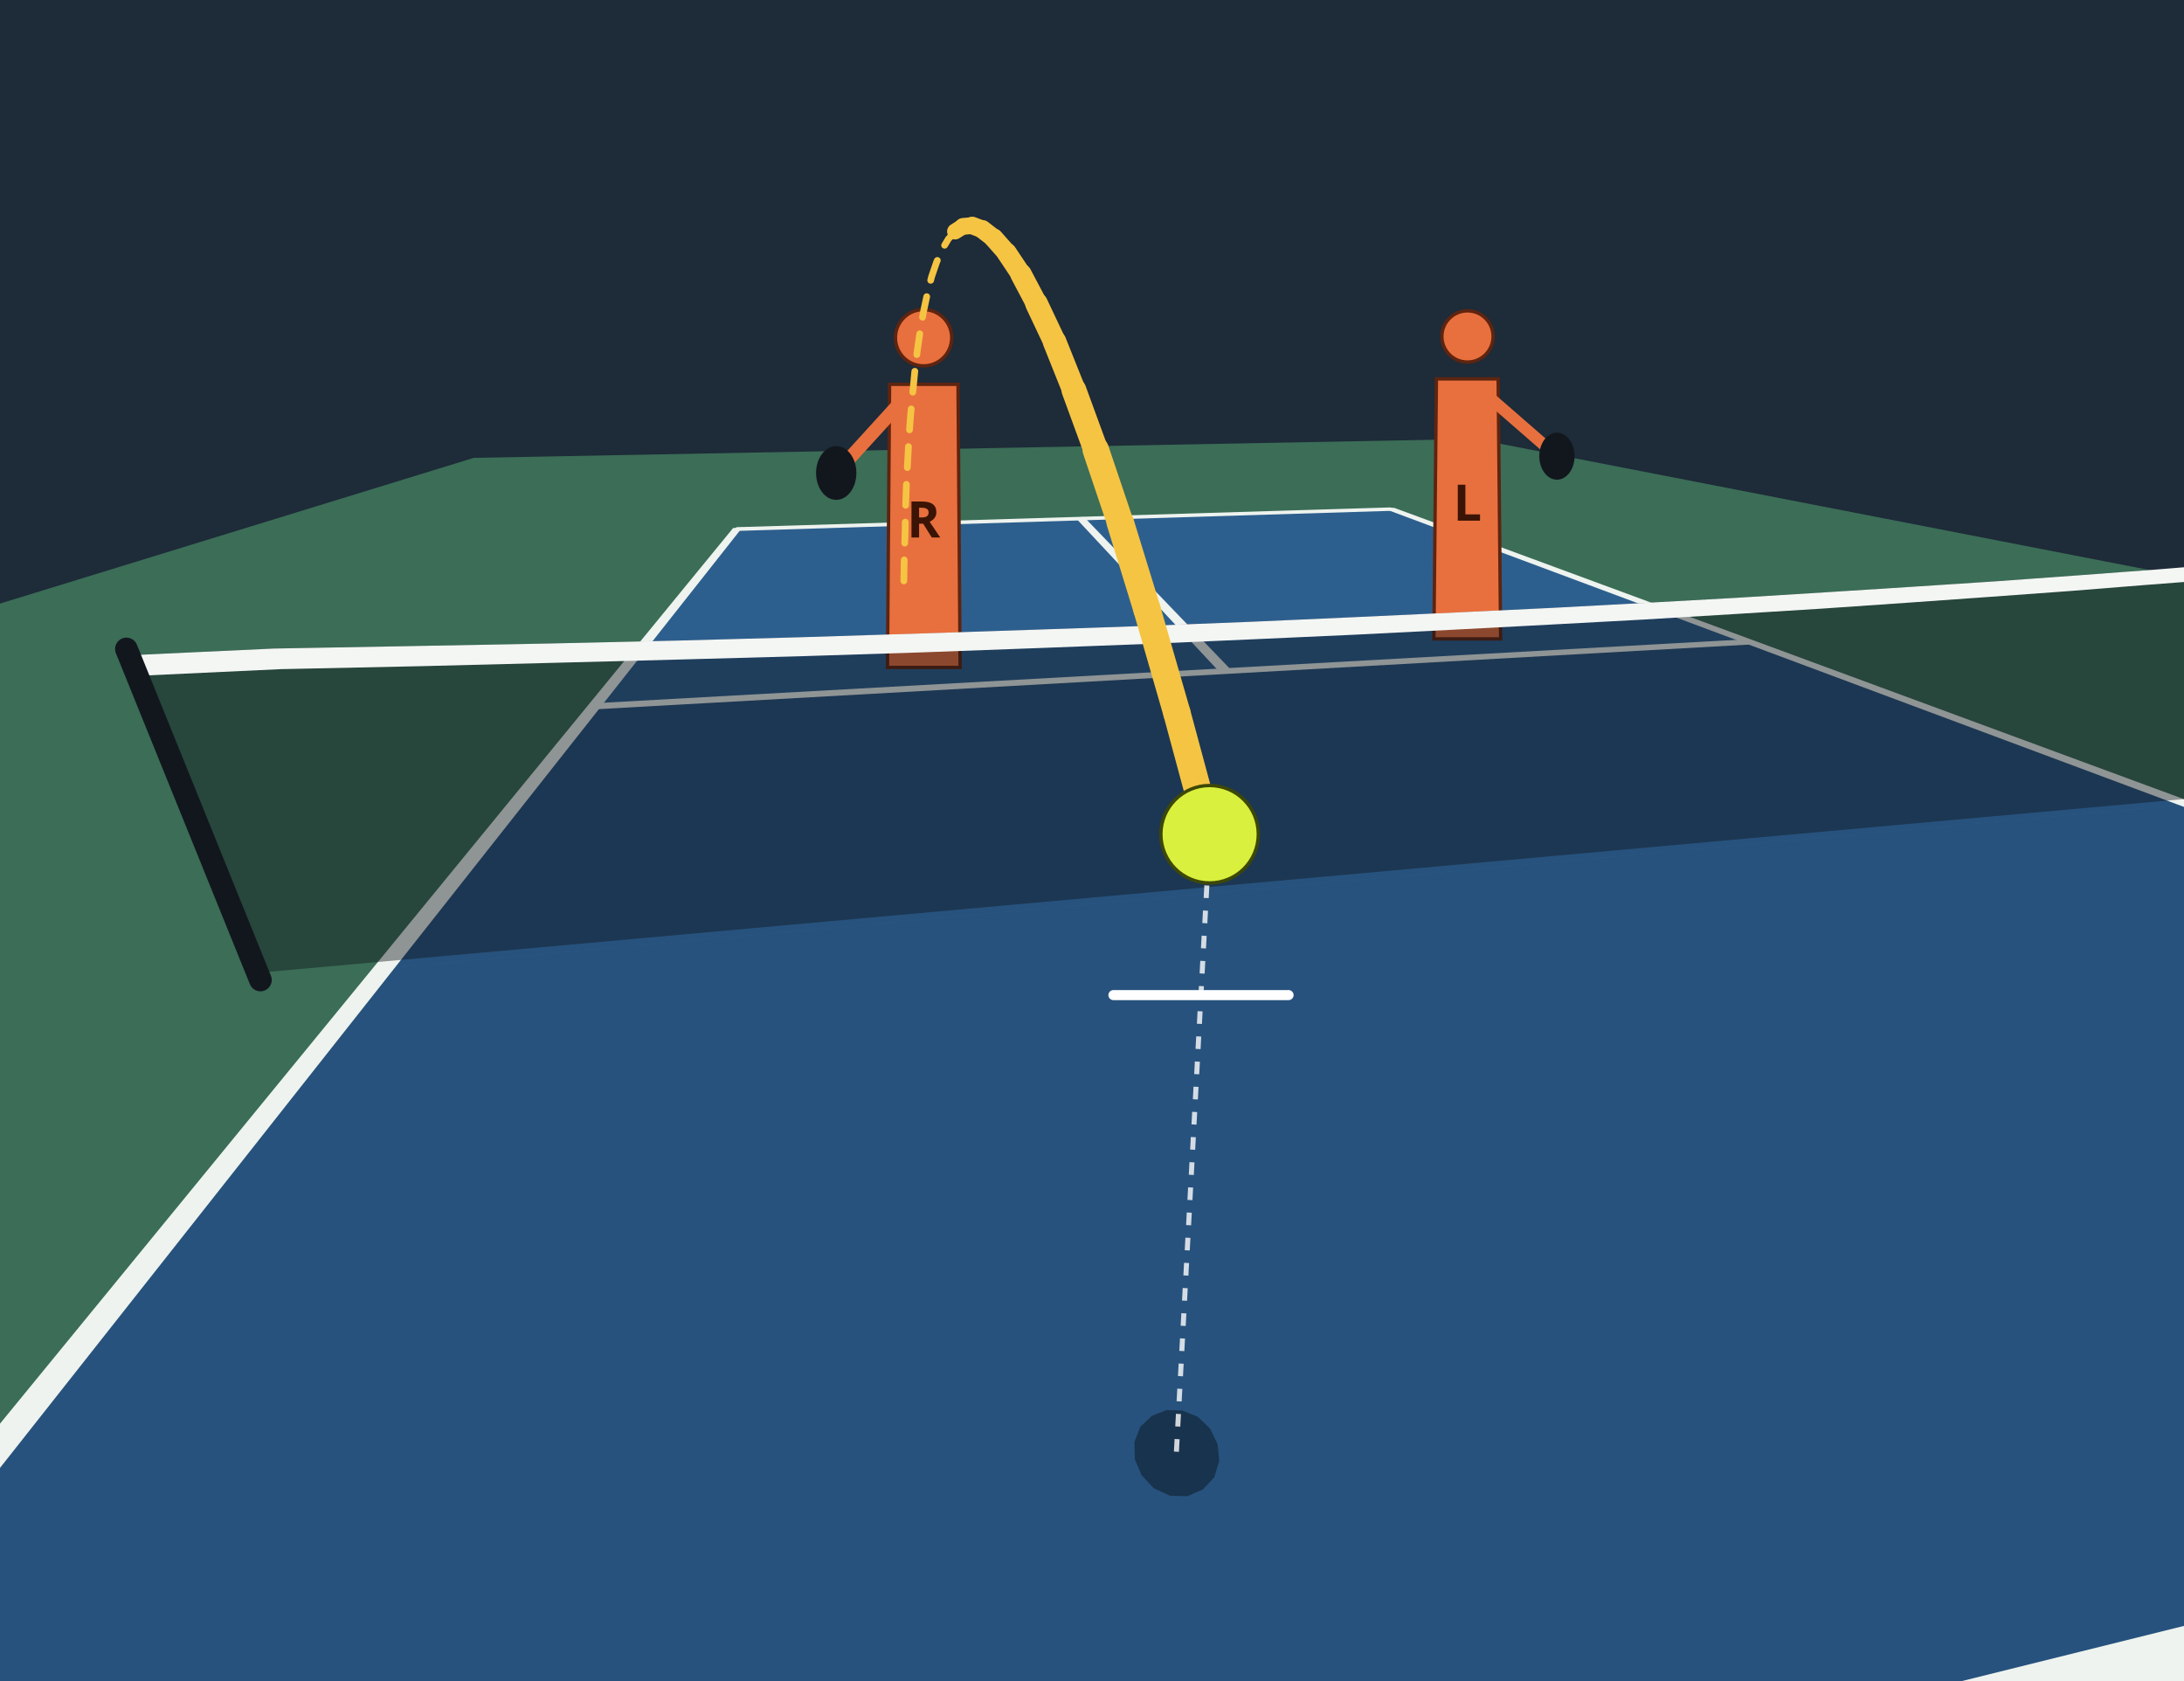
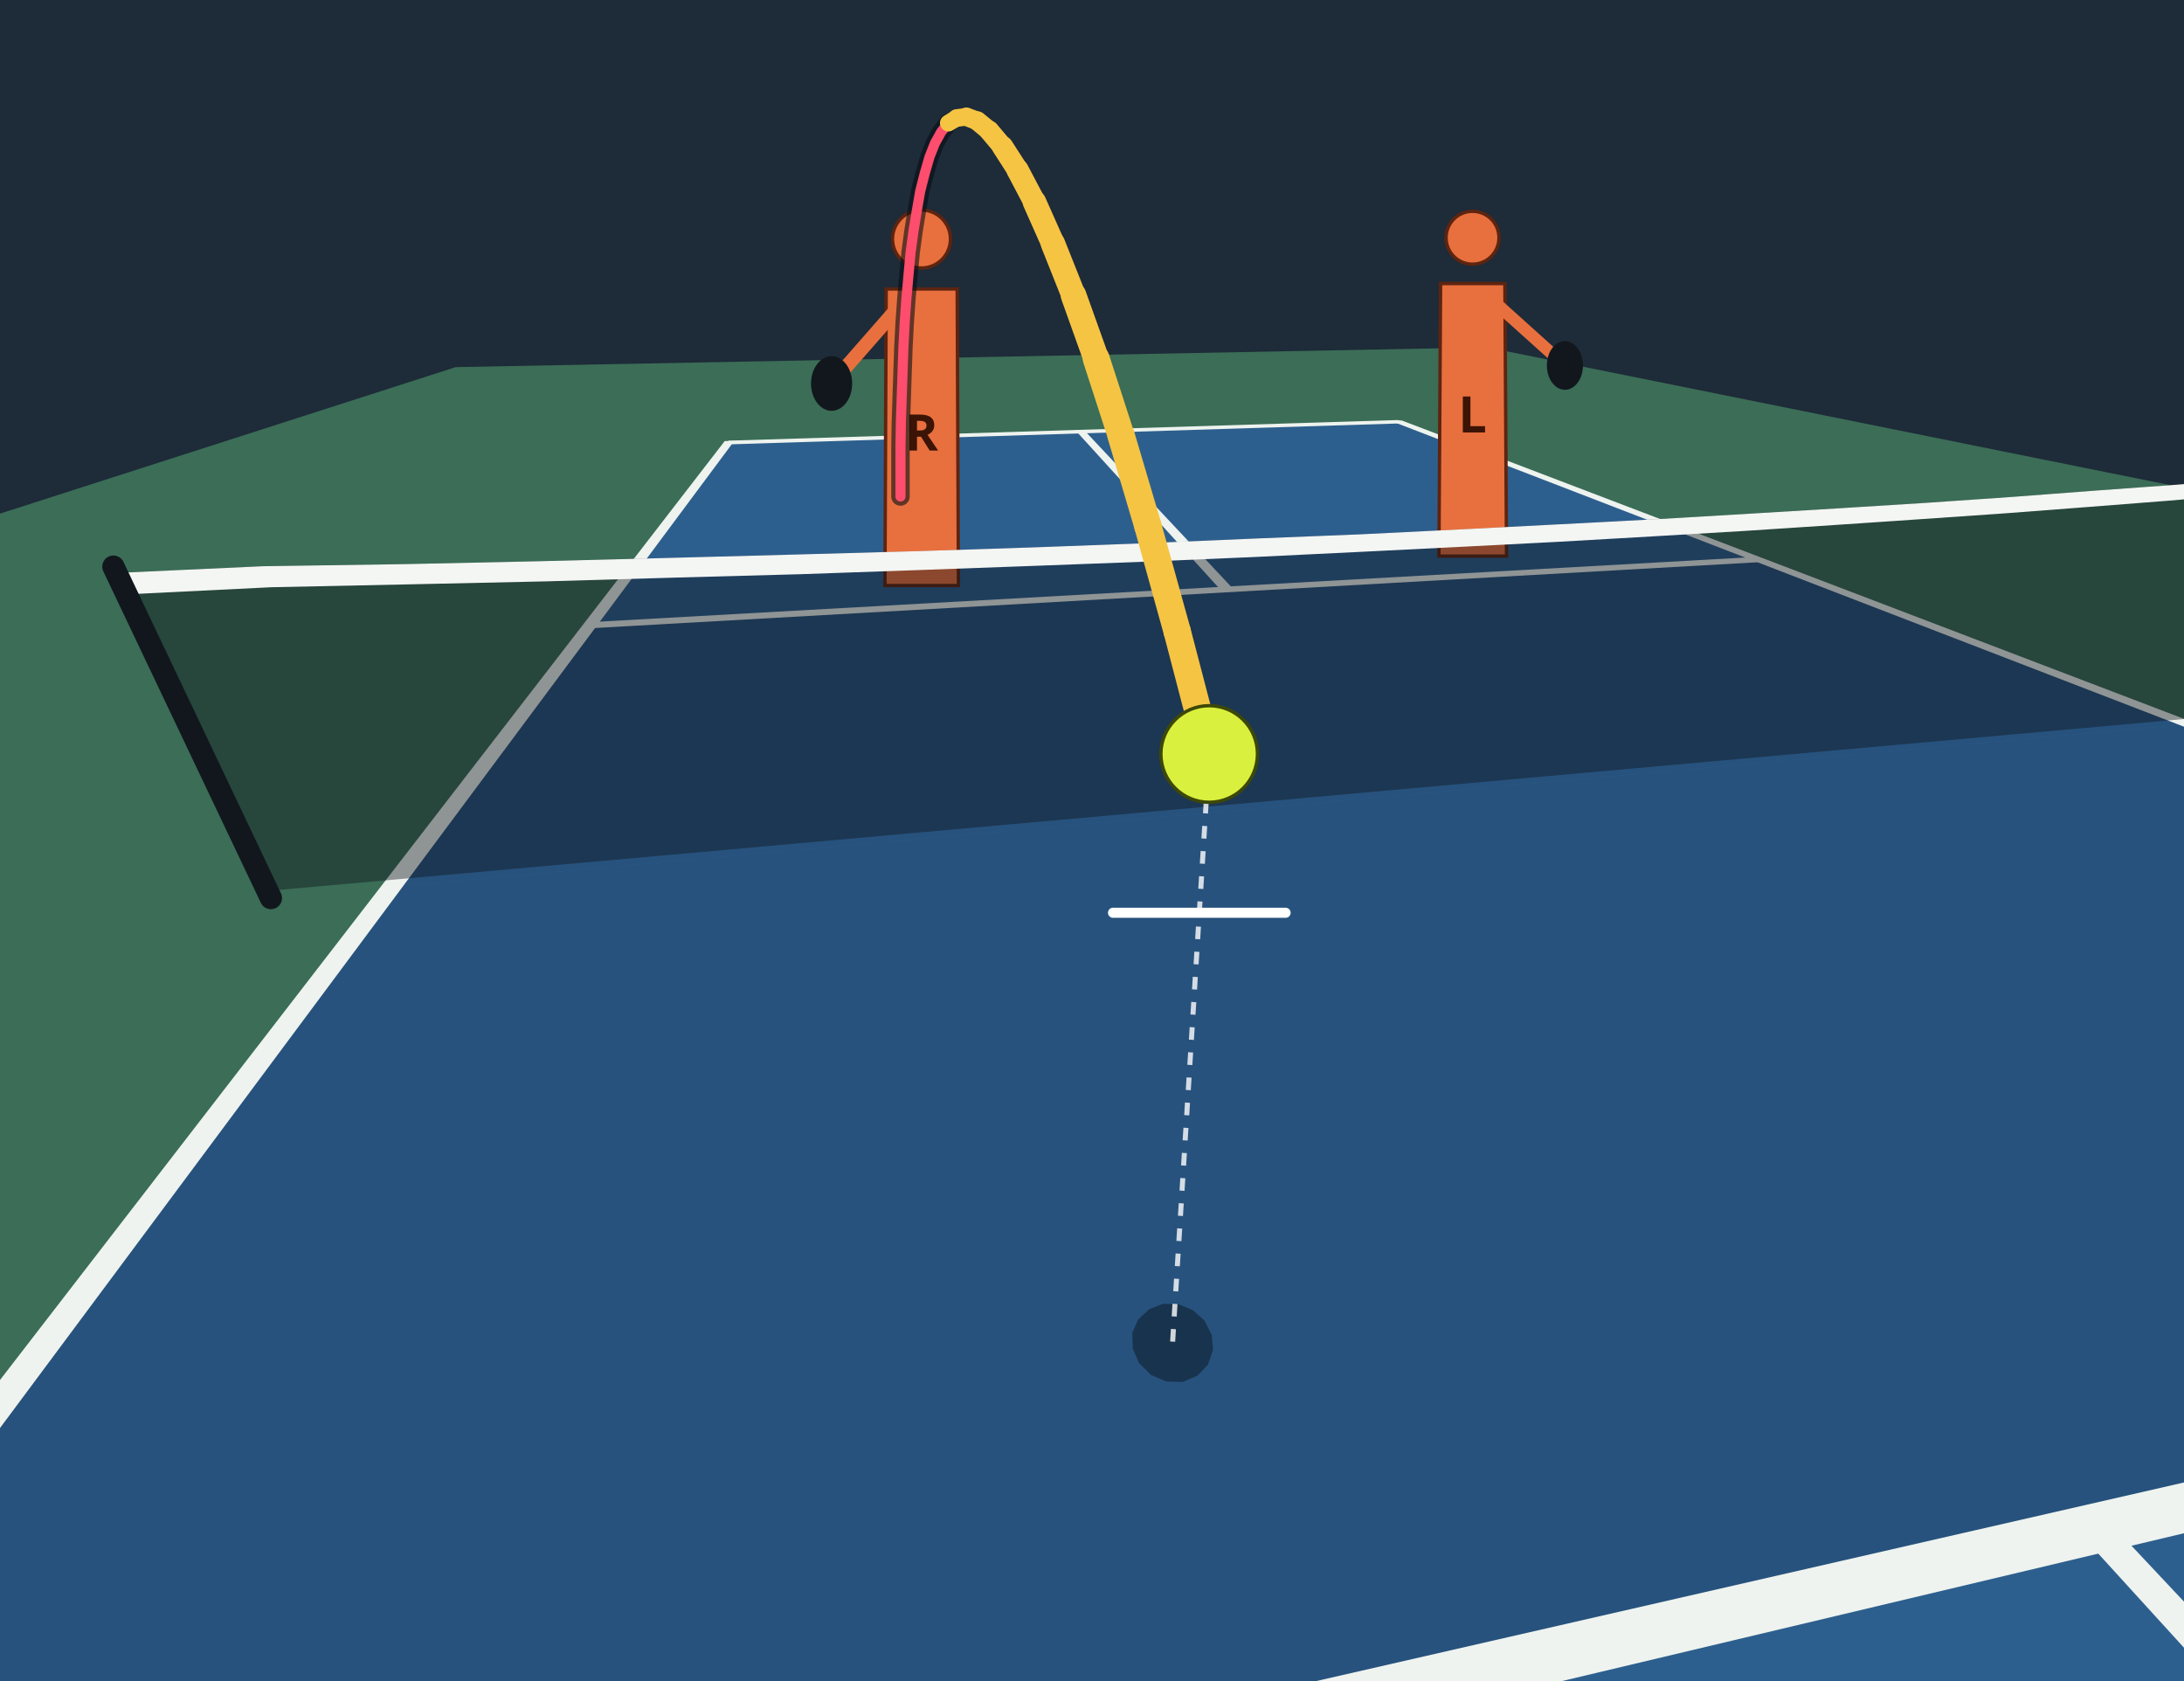
<svg xmlns="http://www.w3.org/2000/svg" class="piq-svg piq-fp" viewBox="0 0 520 400" role="img" aria-label="Court view from your position">
  <style>
.piq-svg{font-family:"Barlow Semi Condensed", "Barlow", system-ui, sans-serif}
.piq-backdrop{fill:#1E2B38}
.piq-surround{fill:#3B6D57}
.piq-surface{fill:#2D5F8E}
.piq-kitchen{fill:#27527D}
.piq-line{fill:#EEF3EF;stroke:#EEF3EF;stroke-width:.6}
.piq-td-line{stroke:#EEF3EF;fill:none}
.piq-net-mesh{fill:rgba(12, 18, 24, 0.42)}
.piq-net-tape{fill:#F4F6F4}
.piq-net-post{stroke:#12171D;stroke-linecap:round}
.piq-td-net{stroke:#F4F6F4;stroke-linecap:round}
.piq-player-us{fill:#F3F2EC;stroke:#1B2A3A;stroke-width:.8}
.piq-player-them{fill:#E8703E;stroke:#5E2410;stroke-width:.8}
.piq-arm-us{stroke:#F3F2EC;fill:none}
.piq-arm-them{stroke:#E8703E;fill:none}
.piq-label-us{fill:#1B2A3A;font-weight:600;font-size:12px}
.piq-label-them{fill:#3B1405;font-weight:600;font-size:12px}
.piq-paddle{fill:#12171D}
.piq-ball{fill:#D9F03E;stroke:#3D4806;stroke-width:.8}
.piq-ball-shadow{fill:rgba(0, 0, 0, 0.38)}
.piq-stalk{stroke:rgba(255, 255, 255, 0.8);stroke-width:1.2;stroke-dasharray:3 3;fill:none}
.piq-tick{stroke:#FFFFFF;stroke-width:2.4;stroke-linecap:round}
.piq-path{stroke:#F5C443;fill:none;stroke-linecap:round}
- .piq-path-far{stroke-dasharray:5 4}
+ .piq-path-far{stroke:#FF4D6D;stroke-linejoin:round}
+ .piq-path-casing{stroke:rgba(8, 14, 22, 0.6);fill:none;stroke-linecap:round;stroke-linejoin:round}
.piq-answer{stroke:#5FE3A8;fill:none;stroke-width:3;stroke-linecap:round}
.piq-answer-zone{fill:rgba(95, 227, 168, 0.3);stroke:#5FE3A8;stroke-width:1.2;stroke-dasharray:4 3}
.piq-arrowhead{fill:#5FE3A8}
.piq-fov{fill:rgba(255, 255, 255, 0.2)}
.piq-cam{fill:#FFFFFF;stroke:#1E2B38;stroke-width:1}
.piq-annot{fill:#EEF3EF;font-weight:600;font-size:11px}
.piq-annot-line{stroke:#EEF3EF;fill:none}
.piq-reveal{opacity:0;transition:opacity .25s ease}
.is-revealed .piq-reveal,.piq-reveal.is-on{opacity:1}
@media (prefers-reduced-motion: reduce){.piq-reveal{transition:none}}
</style>
  <defs>
    <marker id="piq-ah-fp2" viewBox="0 0 10 10" refX="7" refY="5" markerWidth="4" markerHeight="4" orient="auto-start-reverse">
      <path class="piq-arrowhead" d="M0,0 L10,5 L0,10 z" />
    </marker>
  </defs>
  <rect class="piq-backdrop" x="0" y="0" width="520" height="400" />
-   <polygon class="piq-surround" points="14513.9,2858.5 351.3,104.5 112.8,109 -8827.2,2858.5" />
-   <polygon class="piq-surface" points="7706,2857.5 331.3,121.3 175.4,126 -2019.5,2857.5" />
-   <polygon class="piq-kitchen" points="-183.3,572.4 844.7,311.7 520.6,191.5 91.3,230.6" />
-   <polygon class="piq-kitchen" points="91.3,230.6 520.6,191.5 416.5,152.9 141.5,168.2" />
-   <polygon class="piq-line" points="175.5,125.8 331,121.1 331.6,121.3 175.3,126.1" />
-   <polygon class="piq-line" points="-2060.1,2855.9 174.7,126 176.1,125.9 -1979,2855.9" />
-   <polygon class="piq-line" points="7665.4,2855.9 330.7,121.2 331.9,121.2 7746.4,2855.9" />
-   <polygon class="piq-line" points="-173.2,559.5 836.9,308.7 852.8,314.6 -194.3,585.8" />
-   <polygon class="piq-line" points="141.9,167.7 415.7,152.5 417.4,153.1 141.2,168.6" />
-   <polygon class="piq-line" points="2802.6,2855.9 510.9,396.3 518.4,394.4 2883.7,2855.9" />
-   <polygon class="piq-line" points="290.6,159.8 256.7,123.5 258,123.4 292.9,159.7" />
+   <polygon class="piq-surround" points="14555.8,2946.2 354.1,82.7 108.5,87.4 -8785.3,2946.2" />
+   <polygon class="piq-surface" points="7747.9,2945.1 333.1,100.4 173.5,105.4 -1977.6,2945.1" />
+   <polygon class="piq-kitchen" points="-134.2,511.4 822.9,288.3 520.8,172.4 93.3,211.1" />
+   <polygon class="piq-kitchen" points="93.3,211.1 520.8,172.4 418.7,133.2 140.5,148.9" />
+   <polygon class="piq-line" points="173.6,105.2 332.8,100.3 333.4,100.5 173.4,105.5" />
+   <polygon class="piq-line" points="-2018.2,2943.5 172.7,105.3 174.2,105.3 -1937.2,2943.5" />
+   <polygon class="piq-line" points="7707.3,2943.5 332.5,100.4 333.7,100.4 7788.3,2943.5" />
+   <polygon class="piq-line" points="-126.6,501.2 816,285.5 830.2,291 -142.4,522.1" />
+   <polygon class="piq-line" points="140.8,148.4 417.9,132.9 419.5,133.5 140.1,149.3" />
+   <polygon class="piq-line" points="2844.5,2943.5 495.2,364.6 502.4,363 2925.6,2943.5" />
+   <polygon class="piq-line" points="291,140.4 256.7,102.7 258,102.7 293.3,140.3" />
  <g class="piq-person">
-     <polygon class="piq-player-them" points="341.4,152.1 357.3,152.1 356.7,90.2 342,90.2" />
-     <circle class="piq-player-them" cx="349.4" cy="80.1" r="6.1" />
-     <line class="piq-arm-them" x1="355.3" y1="95.2" x2="370.7" y2="108.6" stroke-width="2.8" stroke-linecap="round" />
-     <ellipse class="piq-paddle" cx="370.7" cy="108.6" rx="4.2" ry="5.6" />
-     <text class="piq-label-them" x="349.4" y="119.3" text-anchor="middle" dominant-baseline="central">L</text>
+     <polygon class="piq-player-them" points="342.6,132.4 358.7,132.4 358.3,67.5 343,67.5" />
+     <circle class="piq-player-them" cx="350.6" cy="56.6" r="6.3" />
+     <line class="piq-arm-them" x1="356.7" y1="72.7" x2="372.6" y2="87" stroke-width="2.9" stroke-linecap="round" />
+     <ellipse class="piq-paddle" cx="372.6" cy="87" rx="4.3" ry="5.8" />
+     <text class="piq-label-them" x="350.6" y="98.3" text-anchor="middle" dominant-baseline="central">L</text>
  </g>
  <g class="piq-person">
-     <polygon class="piq-player-them" points="211.3,158.9 228.6,158.9 228.1,91.5 211.8,91.5" />
-     <circle class="piq-player-them" cx="219.9" cy="80.4" r="6.7" />
-     <line class="piq-arm-them" x1="213.4" y1="96.9" x2="199.1" y2="112.6" stroke-width="3.2" stroke-linecap="round" />
-     <ellipse class="piq-paddle" cx="199.1" cy="112.6" rx="4.8" ry="6.4" />
-     <text class="piq-label-them" x="219.9" y="123.3" text-anchor="middle" dominant-baseline="central">R</text>
+     <polygon class="piq-player-them" points="210.7,139.4 228.2,139.4 227.9,68.8 211,68.8" />
+     <circle class="piq-player-them" cx="219.4" cy="56.9" r="6.9" />
+     <line class="piq-arm-them" x1="212.7" y1="74.5" x2="198" y2="91.3" stroke-width="3.3" stroke-linecap="round" />
+     <ellipse class="piq-paddle" cx="198" cy="91.3" rx="4.9" ry="6.5" />
+     <text class="piq-label-them" x="219.4" y="102.6" text-anchor="middle" dominant-baseline="central">R</text>
  </g>
-   <polyline class="piq-path piq-path-far" stroke-width="1.6" points="215.2,138.3 215.3,132.6 215.5,126.9 215.6,121.2 215.8,115.6 216.1,110 216.4,104.4 216.8,99 217.3,93.7 217.8,88.5 218.4,83.5 219.1,78.7 219.9,74.1 220.8,69.9 221.8,65.9 223,62.4 224.3,59.4 225.8,56.9 227.4,55.1" />
-   <polygon class="piq-net-mesh" points="30.7,156 65.2,154.4 98.6,153.8 130.7,153.2 161.4,152.5 190.9,151.7 219.4,150.8 246.7,149.9 273.1,149 298.5,148 323.1,146.9 346.9,145.8 369.9,144.7 392.2,143.5 413.8,142.3 434.8,141 455.2,139.7 475.1,138.4 494.4,137 513.2,135.6 531.6,134.1 549.5,132.6 566.5,131.8 537,188.7 61.3,231.6" />
-   <polygon class="piq-net-tape" points="30.7,156 65.2,154.4 98.6,153.8 130.7,153.2 161.4,152.5 190.9,151.7 219.4,150.8 246.7,149.9 273.1,149 298.5,148 323.1,146.9 346.9,145.8 369.9,144.7 392.2,143.5 413.8,142.3 434.8,141 455.2,139.7 475.1,138.4 494.4,137 513.2,135.6 531.6,134.1 549.5,132.6 566.5,131.8 564.7,135.4 547.7,136.2 529.9,137.8 511.6,139.2 492.9,140.7 473.7,142.1 454,143.5 433.7,144.9 412.8,146.2 391.3,147.5 369.1,148.7 346.3,149.9 322.6,151.1 298.2,152.2 273,153.3 246.8,154.3 219.7,155.3 191.5,156.2 162.2,157 131.7,157.8 100,158.6 66.9,159.3 32.7,160.9" />
-   <line class="piq-net-post" x1="62" y1="233.3" x2="30.1" y2="154.5" stroke-width="5.4" />
-   <line class="piq-net-post" x1="536.3" y1="190.1" x2="567.1" y2="130.8" stroke-width="3.9" />
-   <line class="piq-path" x1="227.4" y1="55.1" x2="229.3" y2="53.9" stroke-width="3.8" />
-   <line class="piq-path" x1="229.3" y1="53.9" x2="231.5" y2="53.7" stroke-width="4" />
-   <line class="piq-path" x1="231.5" y1="53.7" x2="233.9" y2="54.6" stroke-width="4.2" />
-   <line class="piq-path" x1="233.9" y1="54.6" x2="236.6" y2="56.7" stroke-width="4.4" />
-   <line class="piq-path" x1="236.6" y1="56.7" x2="239.7" y2="60.2" stroke-width="4.6" />
-   <line class="piq-path" x1="239.7" y1="60.2" x2="243.1" y2="65.3" stroke-width="4.8" />
-   <line class="piq-path" x1="243.1" y1="65.3" x2="246.8" y2="72.3" stroke-width="5.1" />
-   <line class="piq-path" x1="246.8" y1="72.3" x2="251.1" y2="81.4" stroke-width="5.4" />
-   <line class="piq-path" x1="251.1" y1="81.4" x2="255.7" y2="92.9" stroke-width="5.6" />
-   <line class="piq-path" x1="255.7" y1="92.9" x2="260.9" y2="107.1" stroke-width="5.9" />
-   <line class="piq-path" x1="260.9" y1="107.1" x2="266.7" y2="124.3" stroke-width="6.3" />
-   <line class="piq-path" x1="266.7" y1="124.3" x2="273.1" y2="145.1" stroke-width="6.5" />
-   <line class="piq-path" x1="273.1" y1="145.1" x2="280.2" y2="169.7" stroke-width="6.5" />
-   <line class="piq-path" x1="280.2" y1="169.7" x2="288" y2="198.6" stroke-width="6.5" />
-   <polygon class="piq-ball-shadow" points="289.9,343.8 288.1,340.1 285.2,337.3 281.5,335.8 277.7,335.7 274.2,337.1 271.5,339.7 270.1,343.3 270.2,347.4 271.8,351.2 274.7,354.3 278.6,356.1 282.7,356.2 286.4,354.6 289.1,351.7 290.3,347.8" />
-   <line class="piq-stalk" x1="280.1" y1="345.6" x2="288" y2="198.6" />
-   <line class="piq-tick" x1="265.1" y1="236.9" x2="306.8" y2="236.9" />
-   <circle class="piq-ball" cx="288" cy="198.6" r="11.6" />
+   <polyline class="piq-path-casing" stroke-width="4.4" points="214.4,118.2 214.4,112.3 214.4,106.3 214.5,100.4 214.7,94.4 214.9,88.5 215.1,82.6 215.4,76.9 215.8,71.2 216.3,65.6 216.8,60.2 217.5,55 218.3,50.1 219.1,45.5 220.2,41.2 221.3,37.4 222.6,34.1 224.1,31.4 225.8,29.3" />
+   <polyline class="piq-path piq-path-far" stroke-width="2.4" points="214.4,118.2 214.4,112.3 214.4,106.3 214.5,100.4 214.7,94.4 214.9,88.5 215.1,82.6 215.4,76.9 215.8,71.2 216.3,65.6 216.8,60.2 217.5,55 218.3,50.1 219.1,45.5 220.2,41.2 221.3,37.4 222.6,34.1 224.1,31.4 225.8,29.3" />
+   <polygon class="piq-net-mesh" points="27.7,136.4 62.6,134.8 96.4,134.3 128.9,133.6 160,132.8 190,132 218.8,131.2 246.5,130.3 273.3,129.3 299.1,128.2 324.1,127.2 348.3,126 371.7,124.8 394.5,123.6 416.5,122.3 438,121 458.8,119.7 479.1,118.3 498.9,116.8 518.2,115.4 537.1,113.8 555.5,112.3 573,111.5 537.6,169.6 63.7,212.1" />
+   <polygon class="piq-net-tape" points="27.7,136.4 62.6,134.8 96.4,134.3 128.9,133.6 160,132.8 190,132 218.8,131.2 246.5,130.3 273.3,129.3 299.1,128.2 324.1,127.2 348.3,126 371.7,124.8 394.5,123.6 416.5,122.3 438,121 458.8,119.7 479.1,118.3 498.9,116.8 518.2,115.4 537.1,113.8 555.5,112.3 573,111.5 570.8,115.2 553.3,116 535,117.6 516.3,119.2 497.1,120.7 477.5,122.2 457.3,123.6 436.6,125 415.3,126.4 393.4,127.7 370.8,129 347.5,130.2 323.5,131.4 298.8,132.6 273.1,133.7 246.6,134.7 219.1,135.7 190.6,136.7 161,137.5 130.2,138.4 98.1,139.1 64.6,139.8 30.1,141.5" />
+   <line class="piq-net-post" x1="64.5" y1="213.8" x2="27" y2="134.9" stroke-width="5.3" />
+   <line class="piq-net-post" x1="536.7" y1="171" x2="573.7" y2="110.4" stroke-width="3.9" />
+   <line class="piq-path" x1="225.8" y1="29.3" x2="227.8" y2="28.1" stroke-width="4" />
+   <line class="piq-path" x1="227.8" y1="28.1" x2="230.1" y2="27.8" stroke-width="4.2" />
+   <line class="piq-path" x1="230.1" y1="27.8" x2="232.7" y2="28.8" stroke-width="4.4" />
+   <line class="piq-path" x1="232.7" y1="28.8" x2="235.5" y2="31.1" stroke-width="4.6" />
+   <line class="piq-path" x1="235.5" y1="31.1" x2="238.7" y2="34.9" stroke-width="4.8" />
+   <line class="piq-path" x1="238.7" y1="34.9" x2="242.3" y2="40.5" stroke-width="5.1" />
+   <line class="piq-path" x1="242.3" y1="40.5" x2="246.3" y2="48.1" stroke-width="5.3" />
+   <line class="piq-path" x1="246.3" y1="48.1" x2="250.7" y2="58" stroke-width="5.6" />
+   <line class="piq-path" x1="250.7" y1="58" x2="255.6" y2="70.3" stroke-width="5.8" />
+   <line class="piq-path" x1="255.6" y1="70.3" x2="261" y2="85.4" stroke-width="6.1" />
+   <line class="piq-path" x1="261" y1="85.4" x2="266.9" y2="103.6" stroke-width="6.4" />
+   <line class="piq-path" x1="266.9" y1="103.6" x2="273.3" y2="125.2" stroke-width="6.5" />
+   <line class="piq-path" x1="273.3" y1="125.2" x2="280.3" y2="150.4" stroke-width="6.5" />
+   <line class="piq-path" x1="280.3" y1="150.4" x2="287.9" y2="179.5" stroke-width="6.5" />
+   <polygon class="piq-ball-shadow" points="288.5,317.8 286.8,314.4 284,311.9 280.6,310.5 276.9,310.4 273.6,311.7 271,314.1 269.6,317.3 269.7,321 271.2,324.5 274,327.3 277.7,328.9 281.6,329 285.1,327.5 287.6,324.9 288.8,321.4" />
+   <line class="piq-stalk" x1="279.2" y1="319.4" x2="287.9" y2="179.5" />
+   <line class="piq-tick" x1="265" y1="217.3" x2="306.1" y2="217.3" />
+   <circle class="piq-ball" cx="287.9" cy="179.5" r="11.5" />
  <g class="piq-reveal">
-     <polygon class="piq-answer-zone" points="315.9,152 313.6,151 310.2,150.1 305.6,149.3 300.2,148.8 294.2,148.5 287.9,148.5 281.4,148.7 275.1,149.1 269.3,149.7 264.1,150.6 259.9,151.6 256.8,152.7 255.1,153.9 255,155.1 256.4,156.3 259.5,157.4 264,158.3 269.8,158.9 276.6,159.3 283.9,159.4 291.3,159.1 298.4,158.6 304.7,157.8 309.9,156.8 313.7,155.6 315.9,154.4 316.7,153.2" />
-     <polyline class="piq-answer" points="288,198.6 288.2,184.5 288.4,173.5 288.6,164.8 288.7,157.8 288.7,152.2 288.8,147.7 288.8,144.1 288.8,141.2 288.8,138.8 288.8,136.9 288.8,135.5 288.8,134.4 288.7,133.5 288.7,133 288.6,132.6 288.6,132.5 288.5,132.5 288.5,132.7 288.4,133 288.4,133.4 288.3,133.9 288.2,134.5 288.2,135.2 288.1,136 288,136.8 288,137.7 287.9,138.6 287.8,139.6" marker-end="url(#piq-ah-fp2)" />
+     <polygon class="piq-answer-zone" points="316.7,132.4 314.4,131.3 310.9,130.4 306.3,129.6 300.8,129.1 294.7,128.8 288.3,128.7 281.7,128.9 275.4,129.4 269.4,130 264.2,130.9 259.9,131.9 256.8,133.1 255,134.3 254.9,135.6 256.4,136.8 259.5,137.9 264.1,138.8 270,139.5 276.8,139.9 284.2,139.9 291.7,139.7 298.9,139.1 305.2,138.3 310.5,137.3 314.4,136.1 316.7,134.8 317.5,133.6" />
+     <polyline class="piq-answer" points="287.9,179.5 288.3,165.4 288.6,154.3 288.8,145.4 289,138.3 289.1,132.6 289.2,128 289.3,124.2 289.3,121.2 289.4,118.7 289.4,116.8 289.4,115.3 289.3,114.1 289.3,113.3 289.3,112.7 289.2,112.3 289.2,112.2 289.1,112.2 289.1,112.4 289,112.7 288.9,113.1 288.9,113.6 288.8,114.3 288.7,115 288.7,115.8 288.6,116.6 288.5,117.5 288.4,118.5 288.3,119.5" marker-end="url(#piq-ah-fp2)" />
  </g>
</svg>
